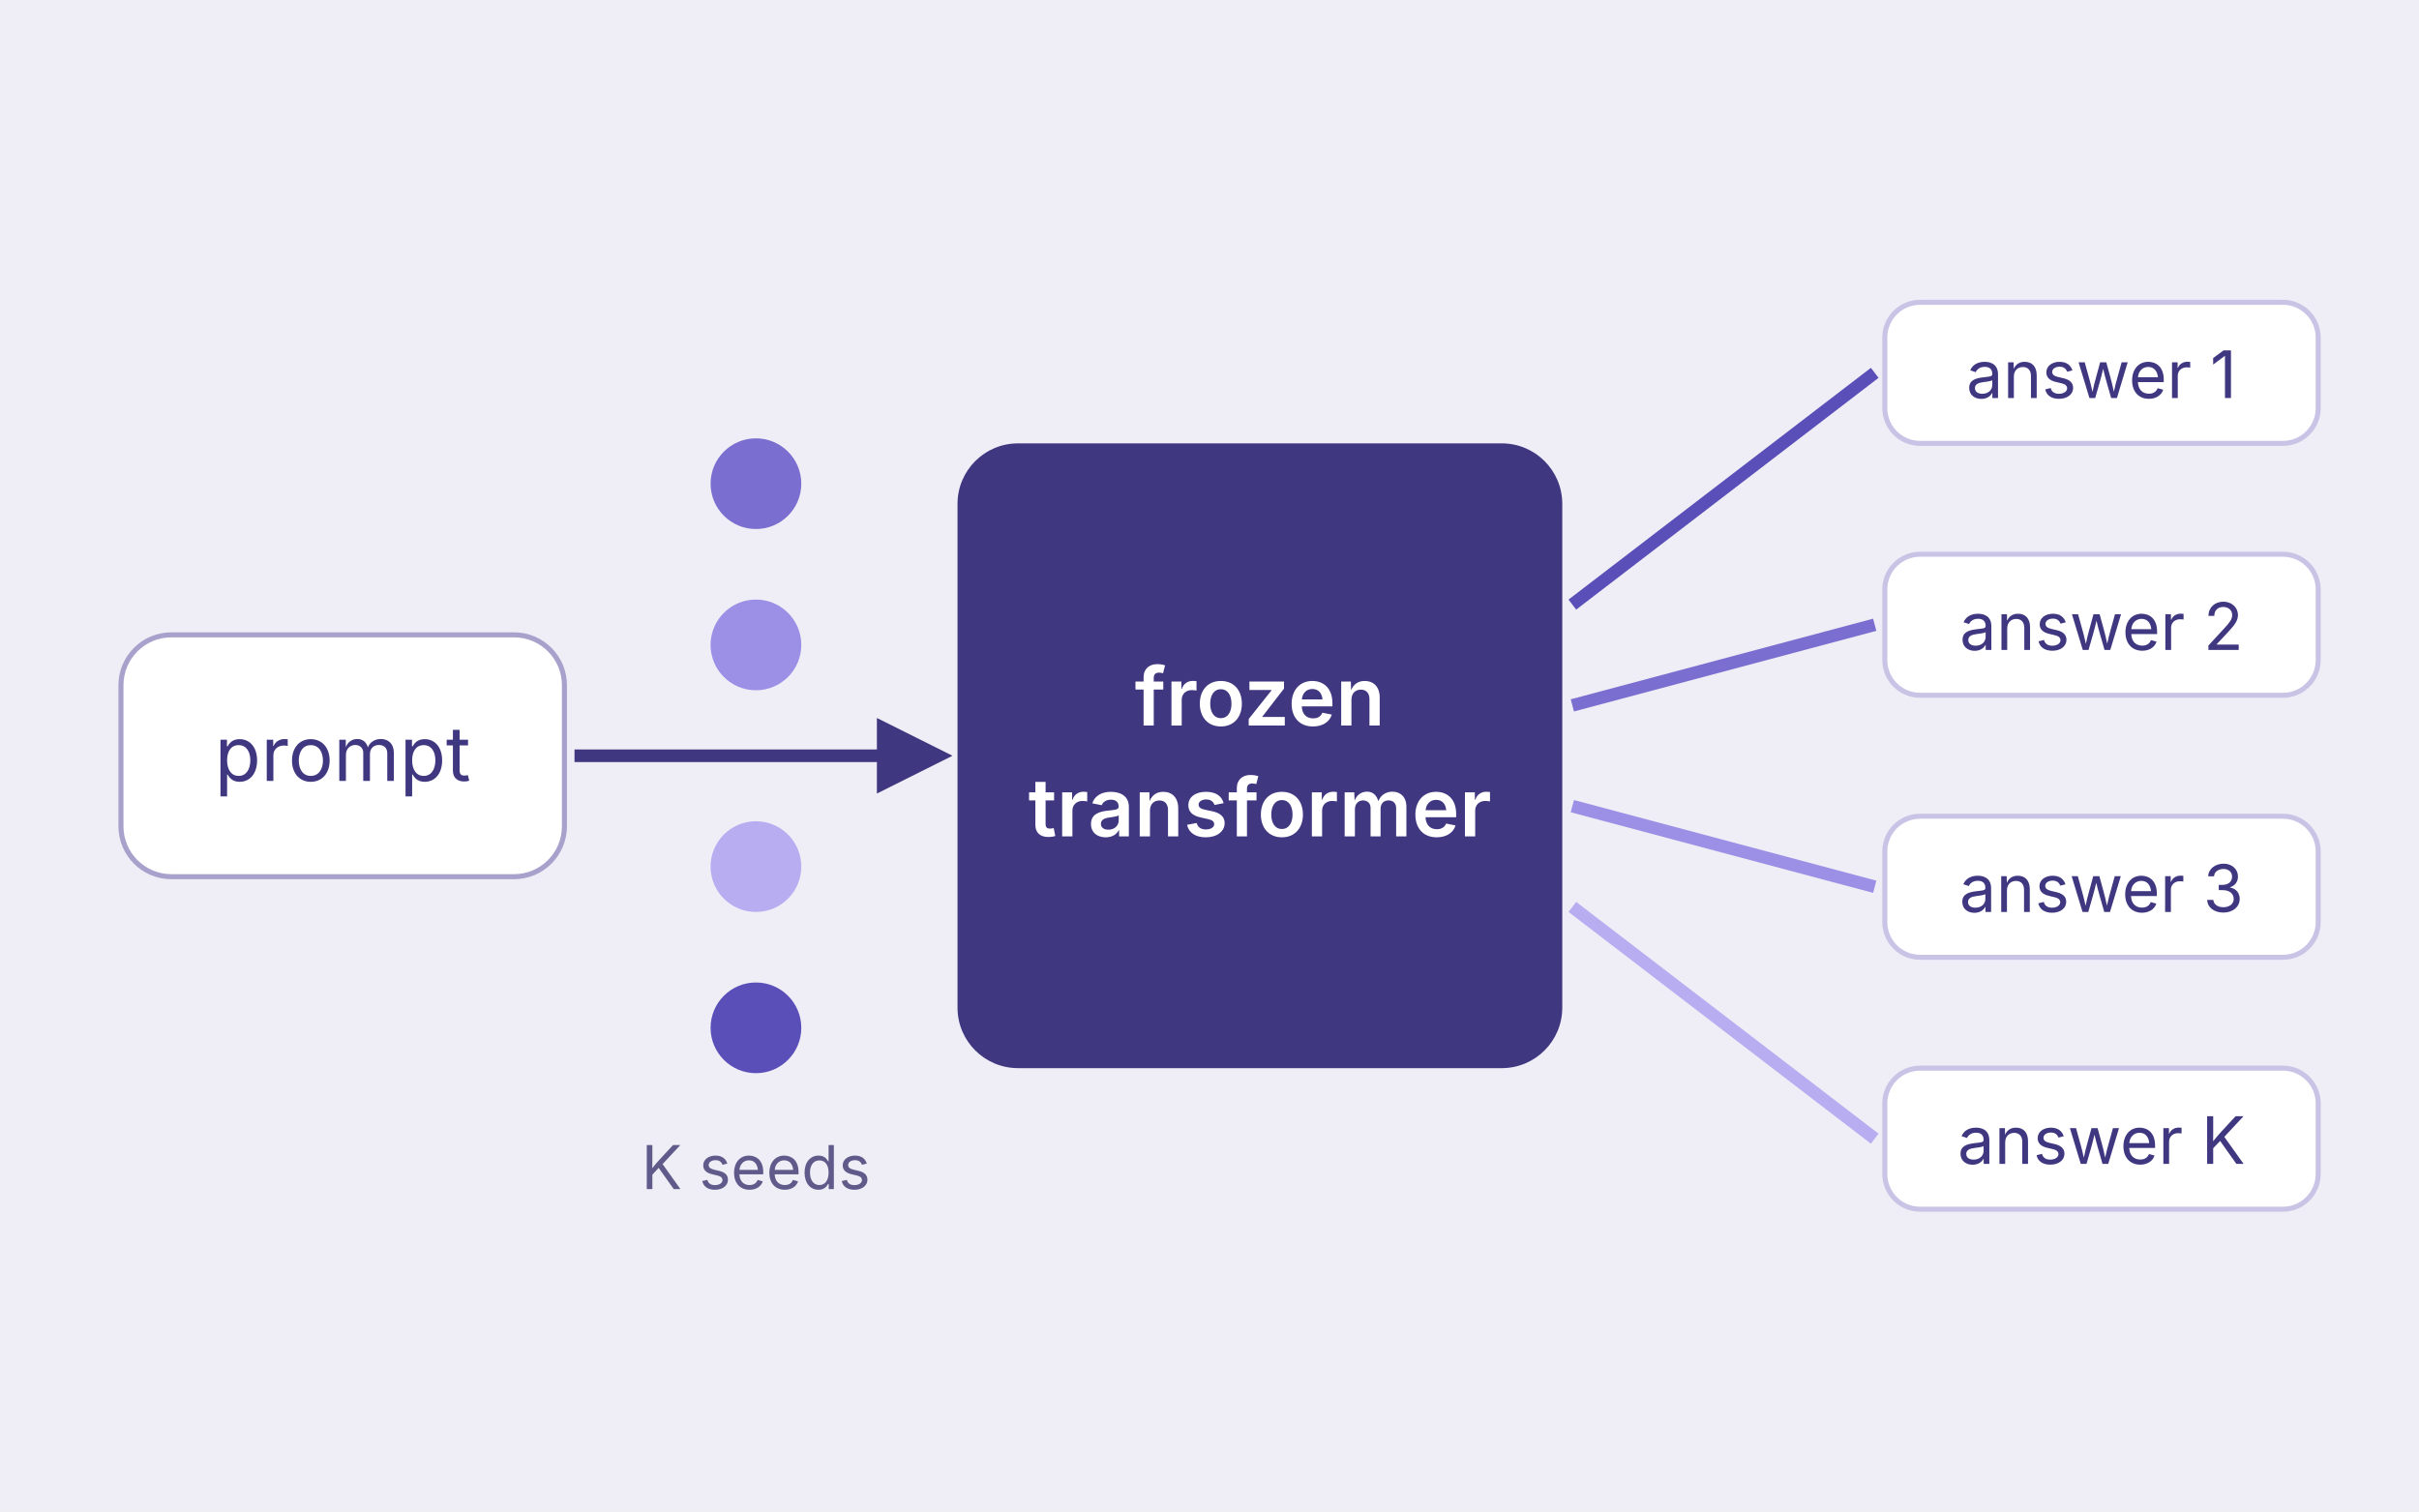
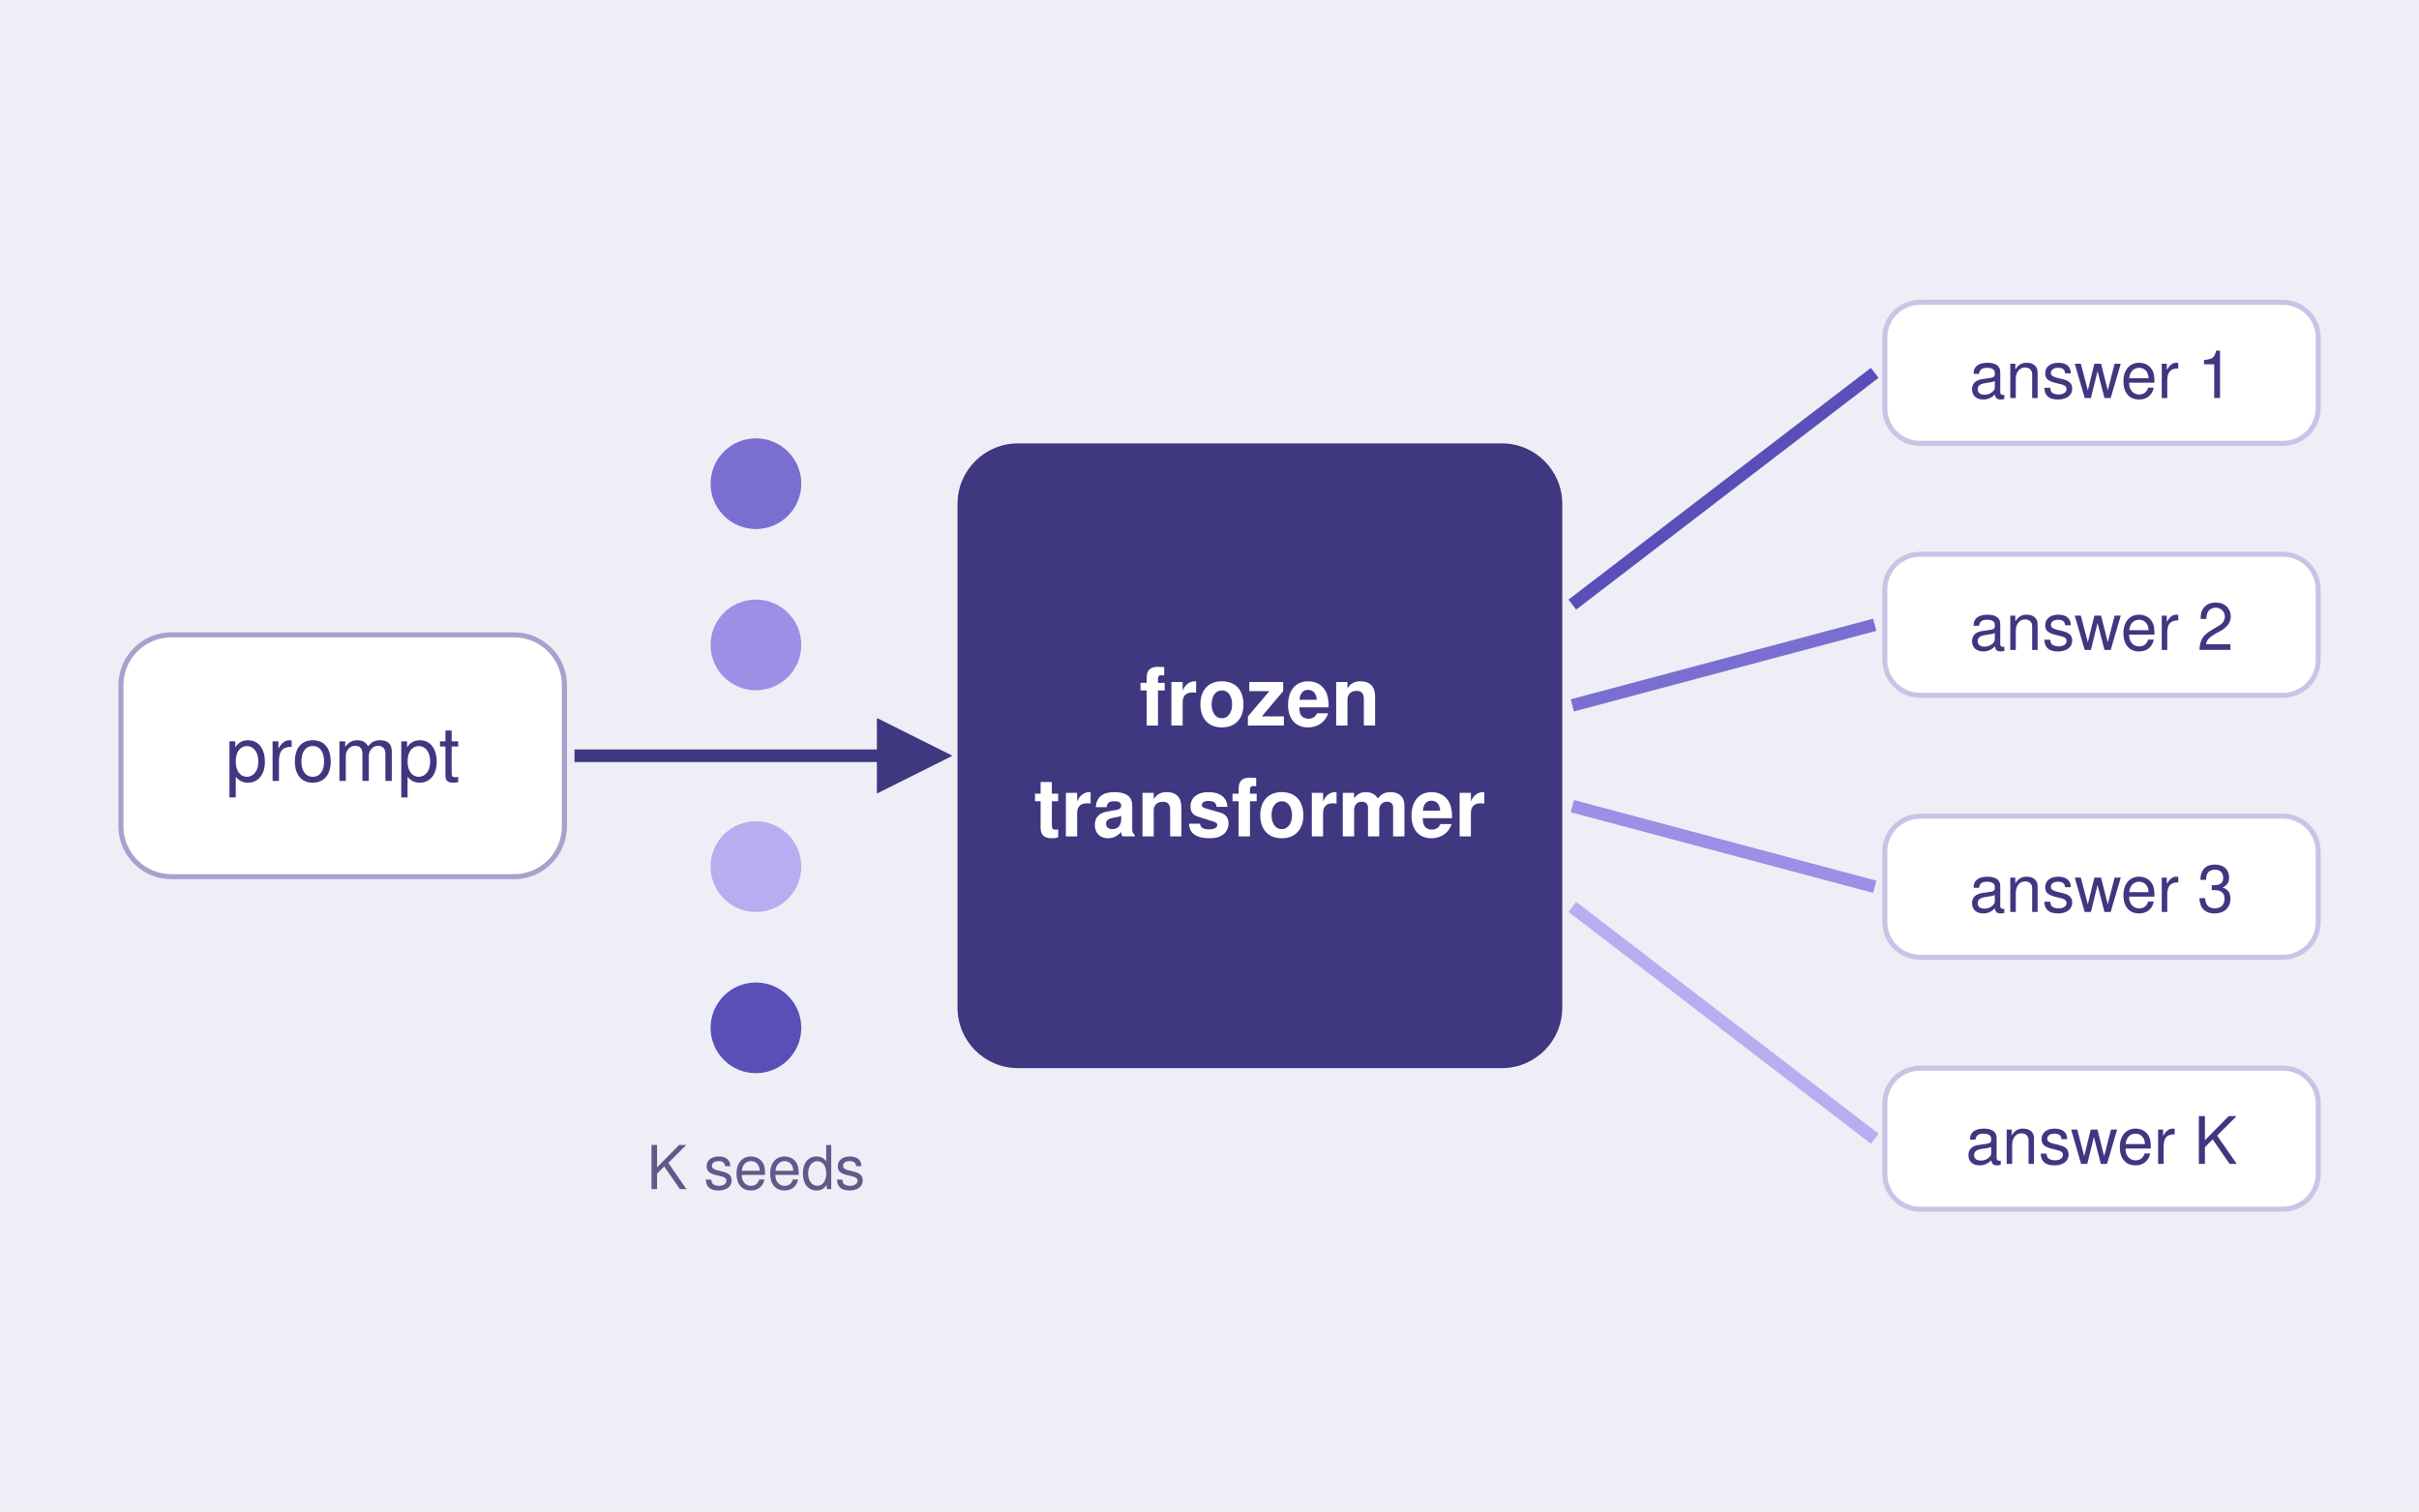
- <svg xmlns="http://www.w3.org/2000/svg" viewBox="0 0 480 300" font-family="Inter, Helvetica, Arial, sans-serif">
+ <svg xmlns="http://www.w3.org/2000/svg" viewBox="0 0 480 300" font-family="'Helvetica Neue', Helvetica, Arial, sans-serif">
  <rect width="480" height="300" fill="#efeef6" />
  <rect x="24" y="126" width="88" height="48" rx="10" fill="#fff" stroke="#a7a1cc" />
  <text x="68" y="155" text-anchor="middle" font-size="15" fill="#3f3780">prompt</text>
  <g fill="#7a6fd0">
    <circle cx="150" cy="96" r="9" />
    <circle cx="150" cy="128" r="9" fill="#9b8fe6" />
    <circle cx="150" cy="172" r="9" fill="#b7adf0" />
    <circle cx="150" cy="204" r="9" fill="#5a4fb8" />
  </g>
  <text x="150" y="236" text-anchor="middle" font-size="12" fill="#5f5a8a">K seeds</text>
  <path d="M114 150H186" stroke="#3f3780" stroke-width="2.5" marker-end="url(#c)" />
  <rect x="190" y="88" width="120" height="124" rx="12" fill="#3f3780" />
  <text x="250" y="144" text-anchor="middle" font-size="16" fill="#fff" font-weight="600">frozen</text>
  <text x="250" y="166" text-anchor="middle" font-size="16" fill="#fff" font-weight="600">transformer</text>
  <g stroke-width="2.5" fill="none">
    <path d="M312 120L372 74" stroke="#5a4fb8" />
    <path d="M312 140L372 124" stroke="#7a6fd0" />
    <path d="M312 160L372 176" stroke="#9b8fe6" />
    <path d="M312 180L372 226" stroke="#b7adf0" />
  </g>
  <g font-size="13" fill="#3f3780">
    <rect x="374" y="60" width="86" height="28" rx="7" fill="#fff" stroke="#c9c4e6" />
    <text x="417" y="79" text-anchor="middle">answer 1</text>
    <rect x="374" y="110" width="86" height="28" rx="7" fill="#fff" stroke="#c9c4e6" />
    <text x="417" y="129" text-anchor="middle">answer 2</text>
    <rect x="374" y="162" width="86" height="28" rx="7" fill="#fff" stroke="#c9c4e6" />
    <text x="417" y="181" text-anchor="middle">answer 3</text>
    <rect x="374" y="212" width="86" height="28" rx="7" fill="#fff" stroke="#c9c4e6" />
    <text x="417" y="231" text-anchor="middle">answer K</text>
  </g>
  <defs>
    <marker id="c" viewBox="0 0 10 10" refX="8" refY="5" markerWidth="6" markerHeight="6" orient="auto">
      <path d="M0 0L10 5L0 10z" fill="#3f3780" />
    </marker>
  </defs>
</svg>
